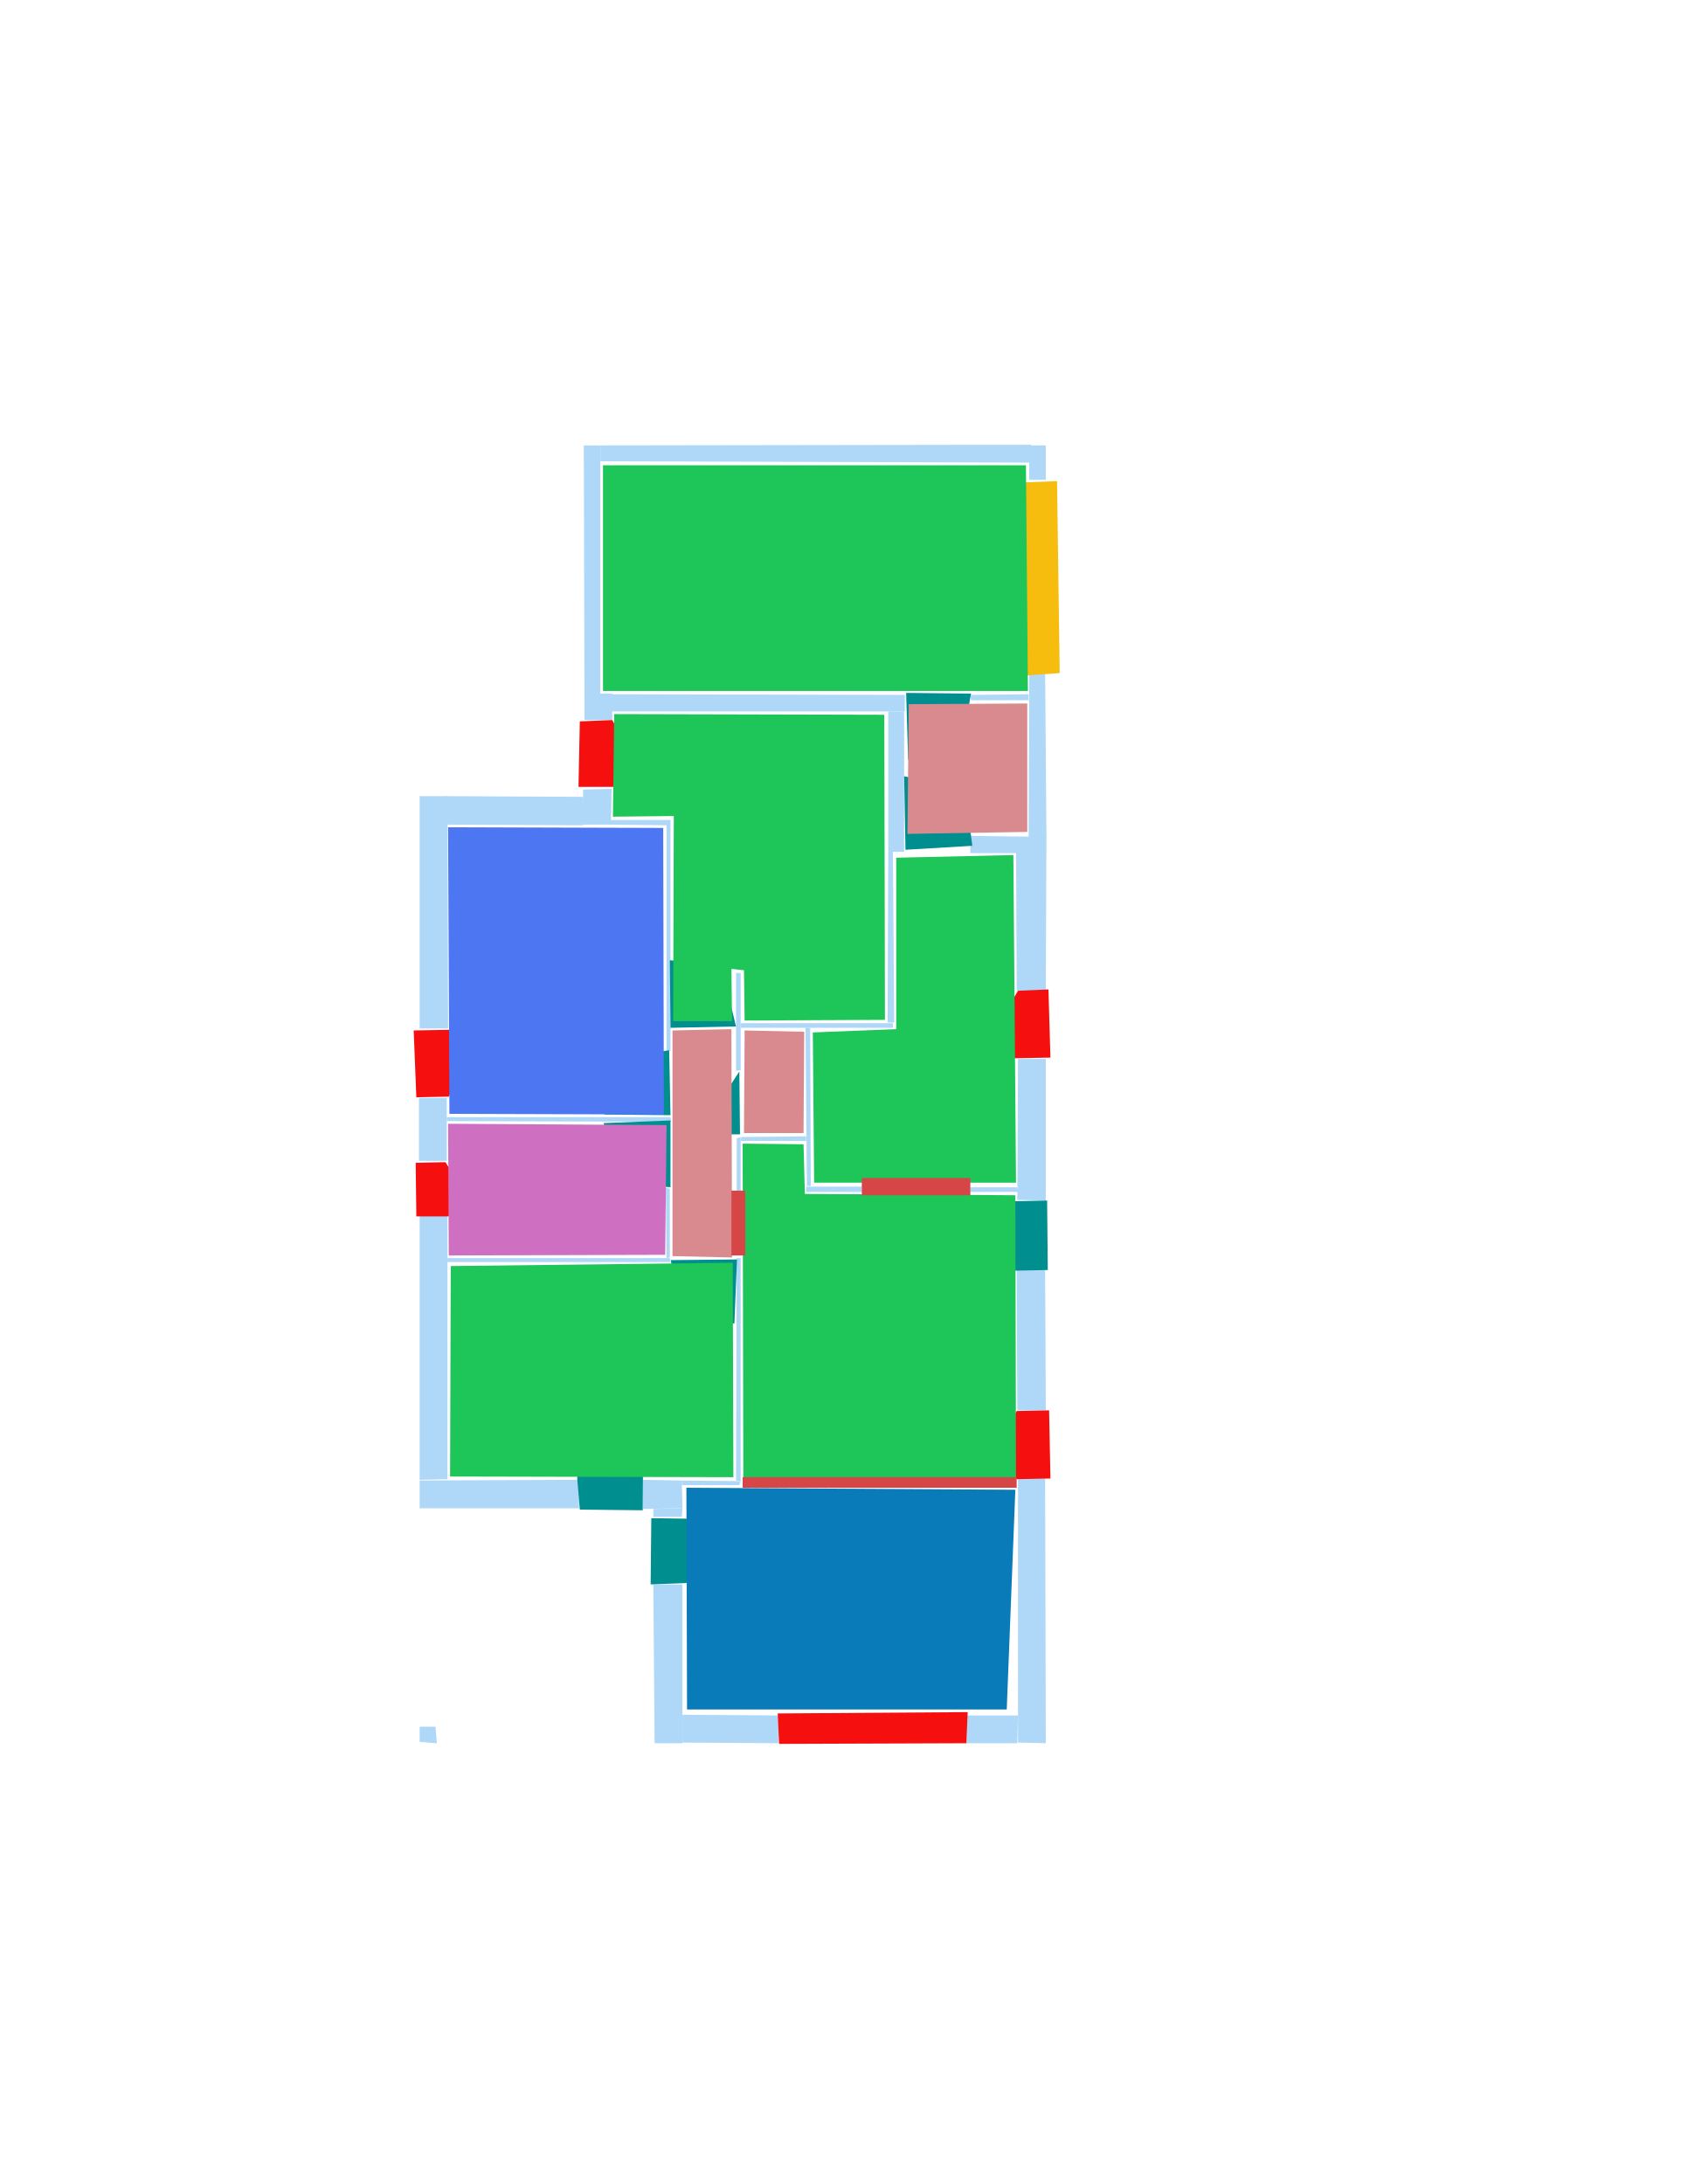
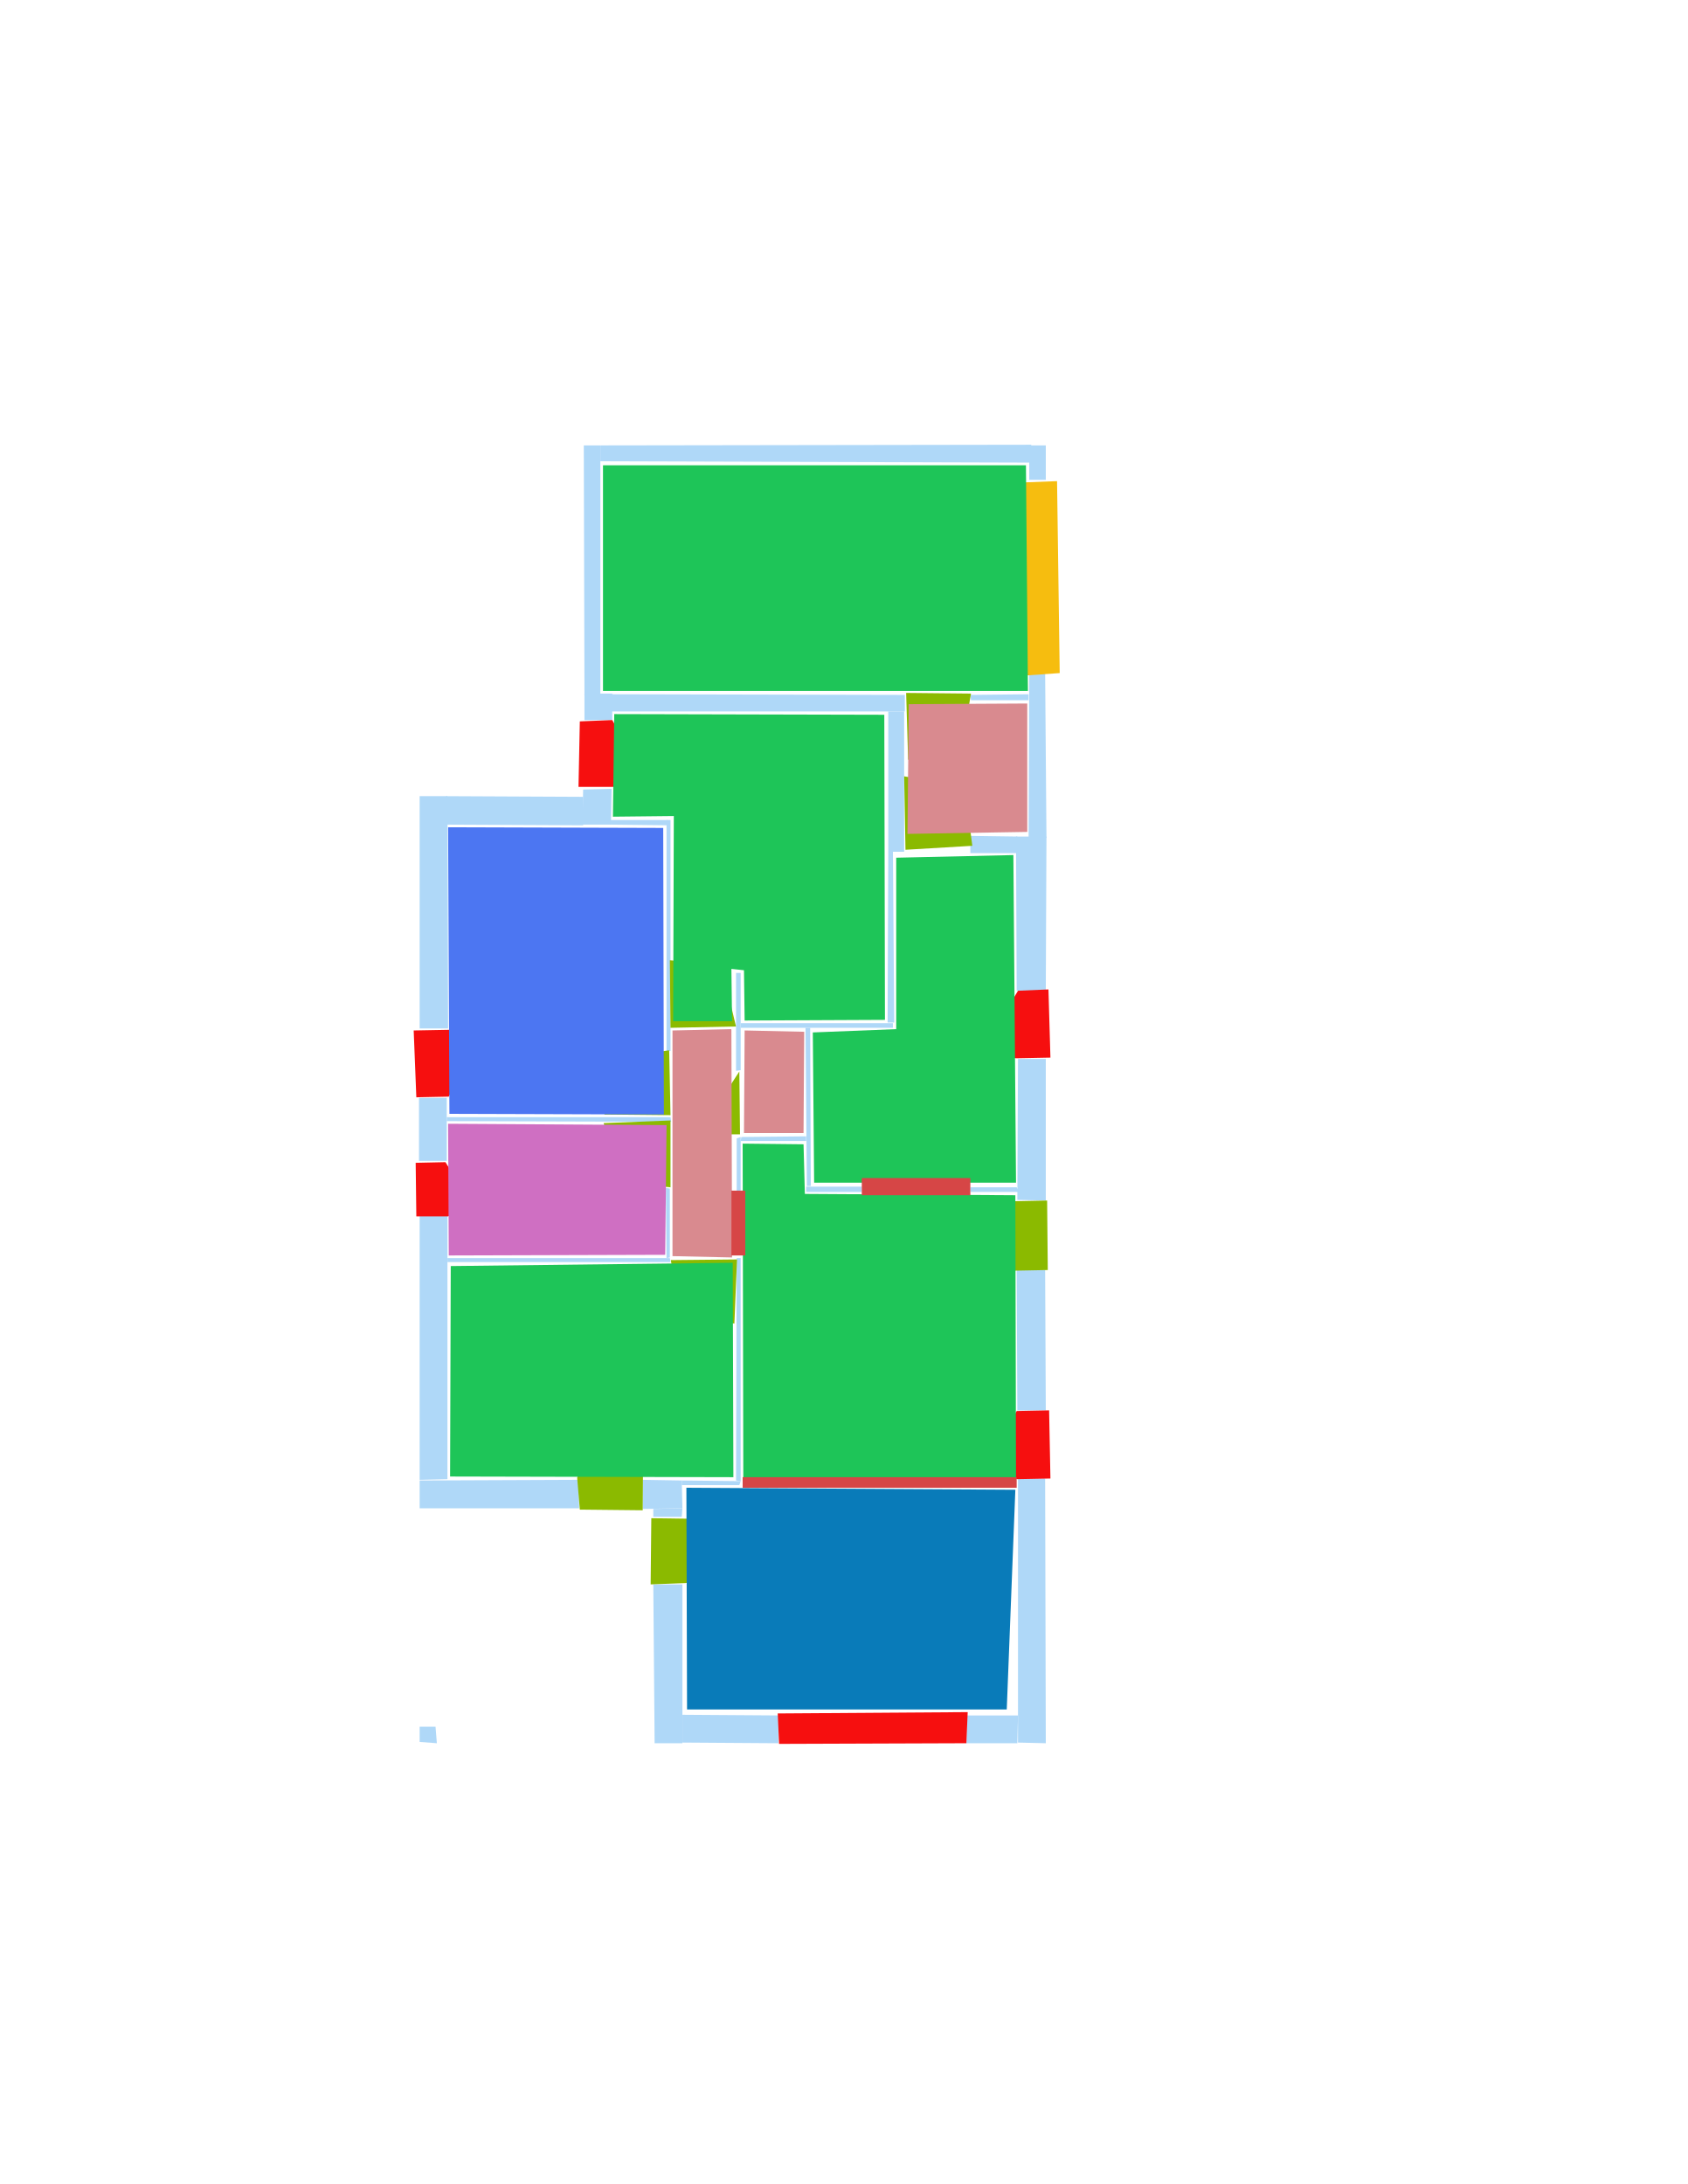
<svg xmlns="http://www.w3.org/2000/svg" version="1.1" width="2550" height="3300">
  <width>2479</width>
  <height>3508</height>
  <nclasslabel>50</nclasslabel>
  <nclassappear>6</nclassappear>
  <class>Bidet-1</class>
  <class>Bidet-2</class>
  <class>Bidet-3</class>
  <class>Bidet-4</class>
  <class>Door</class>
  <class>Door-1</class>
  <class>Door-23</class>
  <class>Oven-1</class>
  <class>Oven-2</class>
  <class>Oven-3</class>
  <class>Oven-4</class>
  <class>Parking</class>
  <class>Roof</class>
  <class>Room</class>
  <class>Separation</class>
  <class>Sink-1</class>
  <class>Sink-11</class>
  <class>Sink-12</class>
  <class>Sink-13</class>
  <class>Sink-14</class>
  <class>Sink-2</class>
  <class>Sink-3</class>
  <class>Sink-4</class>
  <class>Sink-5</class>
  <class>Sink-6</class>
  <class>Sofa-1</class>
  <class>Sofa-3</class>
  <class>Sofa-4</class>
  <class>Sofa-5</class>
  <class>Sofa-6</class>
  <class>Sofa-7</class>
  <class>Sofa-8</class>
  <class>Sofa-9</class>
  <class>Stairs-1</class>
  <class>Table-1</class>
  <class>Table-2</class>
  <class>Table-3</class>
  <class>Table-4</class>
  <class>Table-5</class>
  <class>Table-6</class>
  <class>Table-7</class>
  <class>Text</class>
  <class>Tub-1</class>
  <class>Tub-3</class>
  <class>TV-1</class>
  <class>TV-2</class>
  <class>Wall</class>
  <class>Wall-1</class>
  <class>Wallieee</class>
  <class>Window</class>
  <polygon class="Wall" fill="#AFD8F8" id="0" transcription="" points="1555,725 1580,725 1580,673 1555,673 " />
  <polygon class="Wall" fill="#AFD8F8" id="1" transcription="" points="907,673 907,697 1557,699 1558,672 " />
  <polygon class="Wall" fill="#AFD8F8" id="2" transcription="" points="882,673 907,673 907,1050 883,1051 " />
  <polygon class="Wall" fill="#AFD8F8" id="3" transcription="" points="1554,1049 1554,1058 1467,1058 1466,1050 " />
  <polygon class="Wall" fill="#AFD8F8" id="4" transcription="" points="1366,1287 1342,1287 1342,1075 1366,1075 " />
  <polygon class="Wall" fill="#AFD8F8" id="5" transcription="" points="1112,1470 1119,1470 1119,1617 1112,1618 " />
  <polygon class="Wall" fill="#AFD8F8" id="6" transcription="" points="1341,1545 1351,1545 1349,1284 1342,1287 " />
  <polygon class="Wall" fill="#AFD8F8" id="7" transcription="" points="1119,1546 1119,1553 1349,1553 1349,1546 " />
  <polygon class="Wall" fill="#AFD8F8" id="8" transcription="" points="1225,1792 1219,1792 1217,1553 1224,1553 " />
  <polygon class="Wall" fill="#AFD8F8" id="9" transcription="" points="1302,1793 1302,1801 1218,1801 1218,1793 " />
  <polygon class="Wall" fill="#AFD8F8" id="10" transcription="" points="1120,1718 1119,1724 1191,1724 1218,1724 1218,1717 " />
  <polygon class="Wall" fill="#AFD8F8" id="11" transcription="" points="1119,1800 1119,1718 1113,1720 1113,1800 " />
  <polygon class="Wall" fill="#AFD8F8" id="12" transcription="" points="1367,1050 1367,1075 924,1075 924,1049 " />
  <polygon class="Wall" fill="#AFD8F8" id="13" transcription="" points="883,1088 925,1088 925,1048 883,1048 " />
  <polygon class="Wall" fill="#AFD8F8" id="14" transcription="" points="881,1193 924,1192 923,1246 880,1246 " />
  <polygon class="Wall" fill="#AFD8F8" id="15" transcription="" points="1466,1263 1466,1289 1538,1289 1537,1264 " />
  <polygon class="Wall" fill="#AFD8F8" id="16" transcription="" points="1466,1794 1466,1801 1540,1801 1536,1794 " />
  <polygon class="Wall" fill="#AFD8F8" id="17" transcription="" points="1580,1814 1537,1813 1538,1600 1580,1600 " />
  <polygon class="Wall" fill="#AFD8F8" id="18" transcription="" points="1580,2131 1537,2131 1536,1919 1579,1919 " />
  <polygon class="Wall" fill="#AFD8F8" id="19" transcription="" points="1461,2592 1460,2634 1537,2634 1538,2592 " />
  <polygon class="Wall" fill="#AFD8F8" id="20" transcription="" points="1580,2634 1538,2633 1538,2234 1579,2234 " />
  <polygon class="Wall" fill="#AFD8F8" id="21" transcription="" points="1555,1016 1579,1016 1581,1266 1554,1269 " />
  <polygon class="Wall" fill="#AFD8F8" id="22" transcription="" points="1536,1497 1580,1497 1581,1264 1535,1264 " />
  <polygon class="Wall" fill="#AFD8F8" id="23" transcription="" points="1176,2592 1176,2634 1031,2633 1031,2591 " />
  <polygon class="Wall" fill="#AFD8F8" id="24" transcription="" points="1008,1239 922,1239 922,1246 1008,1247 " />
  <polygon class="Wall" fill="#AFD8F8" id="25" transcription="" points="1007,1588 1013,1588 1013,1239 1007,1239 " />
  <polygon class="Wall" fill="#AFD8F8" id="26" transcription="" points="674,1203 675,1246 881,1247 881,1204 " />
  <polygon class="Wall" fill="#AFD8F8" id="27" transcription="" points="634,1203 676,1203 677,1554 634,1554 " />
  <polygon class="Wall" fill="#AFD8F8" id="28" transcription="" points="633,1659 675,1659 675,1754 633,1754 " />
  <polygon class="Wall" fill="#AFD8F8" id="29" transcription="" points="675,1688 675,1694 1014,1695 1013,1688 " />
  <polygon class="Wall" fill="#AFD8F8" id="30" transcription="" points="676,1901 676,1907 1013,1907 1012,1901 " />
  <polygon class="Wall" fill="#AFD8F8" id="31" transcription="" points="634,1837 676,1837 676,2235 634,2236 " />
  <polygon class="Wall" fill="#AFD8F8" id="32" transcription="" points="634,2279 634,2237 874,2236 875,2279 " />
  <polygon class="Wall" fill="#AFD8F8" id="33" transcription="" points="1006,1795 1012,1796 1012,1900 1007,1901 " />
  <polygon class="Wall" fill="#AFD8F8" id="34" transcription="" points="1031,2394 987,2394 989,2634 1031,2634 " />
  <polygon class="Wall" fill="#AFD8F8" id="35" transcription="" points="971,2236 971,2280 1031,2279 1030,2237 " />
  <polygon class="Wall" fill="#AFD8F8" id="36" transcription="" points="987,2292 1030,2292 1031,2279 987,2280 " />
  <polygon class="Wall" fill="#AFD8F8" id="37" transcription="" points="1119,1901 1113,1901 1112,2237 1119,2238 " />
  <polygon class="Wall" fill="#AFD8F8" id="38" transcription="" points="1119,2238 1030,2237 1030,2244 1117,2244 " />
  <polygon class="Parking" fill="#F6BD0F" id="39" transcription="" points="1544,729 1597,727 1601,1017 1545,1021 " />
  <polygon class="Window" fill="#f60f0f" id="40" transcription="" points="974,1175 925,1088 876,1090 874,1189 928,1189 949,1182 " />
  <polygon class="Window" fill="#f60f0f" id="41" transcription="" points="725,1570 678,1657 629,1658 625,1557 679,1556 704,1561 " />
  <polygon class="Window" fill="#f60f0f" id="42" transcription="" points="713,1821 673,1756 628,1757 629,1838 677,1838 692,1831 " />
-   <polygon class="Door" fill="#008E8E" id="43" transcription="" points="972,2140 971,2282 876,2281 872,2233 888,2176 926,2146 " />
-   <polygon class="Door" fill="#008E8E" id="44" transcription="" points="1126,2296 984,2294 983,2394 1036,2392 1087,2378 1121,2342 " />
+   <polygon class="Door" fill="#8BBA00" id="43" transcription="" points="972,2140 971,2282 876,2281 872,2233 888,2176 926,2146 " />
+   <polygon class="Door" fill="#8BBA00" id="44" transcription="" points="1126,2296 984,2294 983,2394 1036,2392 1087,2378 1121,2342 " />
  <polygon class="Wall" fill="#AFD8F8" id="45" transcription="" points="634,2609 658,2609 660,2634 634,2632 " />
  <polygon class="Window" fill="#f60f0f" id="46" transcription="" points="1175,2589 1177,2635 1460,2634 1462,2587 " />
  <polygon class="Window" fill="#f60f0f" id="47" transcription="" points="1487,2221 1536,2132 1585,2131 1587,2234 1537,2235 1508,2229 " />
-   <polygon class="Door" fill="#008E8E" id="48" transcription="" points="1438,1817 1582,1814 1583,1919 1532,1920 1477,1900 1440,1856 " />
+   <polygon class="Door" fill="#8BBA00" id="48" transcription="" points="1438,1817 1582,1814 1583,1919 1532,1920 1477,1900 1440,1856 " />
  <polygon class="Window" fill="#f60f0f" id="49" transcription="" points="1487,1583 1538,1497 1584,1495 1587,1598 1535,1599 1509,1595 " />
  <polygon class="livingRoom" fill="#1ec558" id="50" transcription="" points="911,703 911,1044 1553,1044 1550,703 " />
-   <polygon class="Door" fill="#008E8E" id="51" transcription="" points="1372,1148 1369,1047 1467,1048 1456,1111 1412,1143 " />
-   <polygon class="Door" fill="#008E8E" id="52" transcription="" points="1366,1173 1368,1284 1469,1278 1463,1232 1426,1184 " />
-   <polygon class="Door" fill="#008E8E" id="53" transcription="" points="1012,1451 1013,1553 1112,1551 1096,1485 1050,1454 " />
-   <polygon class="Door" fill="#008E8E" id="54" transcription="" points="913,1684 1013,1685 1011,1587 959,1594 927,1634 " />
-   <polygon class="Door" fill="#008E8E" id="55" transcription="" points="912,1697 1013,1693 1013,1794 960,1789 925,1744 " />
-   <polygon class="Door" fill="#008E8E" id="56" transcription="" points="1065,1699 1117,1619 1118,1714 1088,1714 " />
-   <polygon class="Door" fill="#008E8E" id="57" transcription="" points="1109.5,2000 1113.5,1903 1013.5,1904 1021.5,1953 1064.5,1990 " />
+   <polygon class="Door" fill="#8BBA00" id="51" transcription="" points="1372,1148 1369,1047 1467,1048 1456,1111 1412,1143 " />
+   <polygon class="Door" fill="#8BBA00" id="52" transcription="" points="1366,1173 1368,1284 1469,1278 1463,1232 1426,1184 " />
+   <polygon class="Door" fill="#8BBA00" id="53" transcription="" points="1012,1451 1013,1553 1112,1551 1096,1485 1050,1454 " />
+   <polygon class="Door" fill="#8BBA00" id="54" transcription="" points="913,1684 1013,1685 1011,1587 959,1594 927,1634 " />
+   <polygon class="Door" fill="#8BBA00" id="55" transcription="" points="912,1697 1013,1693 1013,1794 960,1789 925,1744 " />
+   <polygon class="Door" fill="#8BBA00" id="56" transcription="" points="1065,1699 1117,1619 1118,1714 1088,1714 " />
+   <polygon class="Door" fill="#8BBA00" id="57" transcription="" points="1109.5,2000 1113.5,1903 1013.5,1904 1021.5,1953 1064.5,1990 " />
  <polygon class="livingRoom" fill="#1ec558" id="58" transcription="" points="1336,1080 1337,1541 1125,1542 1124,1466 1105,1464 1106,1543 1017,1543 1018,1233 926,1234 928,1079 " />
  <polygon class="bedRoom" fill="#d98a8f" id="59" transcription="" points="1552,1063 1552,1257 1371,1260 1373,1064 " />
  <polygon class="livingRoom" fill="#1ec558" id="60" transcription="" points="1354,1296 1354,1555 1228,1560 1230,1787 1535,1787 1531,1292 " />
  <polygon class="bedRoom" fill="#d98a8f" id="61" transcription="" points="1125,1557 1124,1712 1214,1712 1215,1559 " />
  <polygon class="livingRoom" fill="#1ec558" id="62" transcription="" points="1122,1728 1123,2234 1535,2237 1534,1806 1216,1804 1214,1729 " />
  <polygon class="livingRoom" fill="#1ec558" id="63" transcription="" points="681,1913 680,2231 1108,2232 1107,1908 " />
  <polygon class="bathRoom" fill="#cf6fc2" id="64" transcription="" points="677,1698 678,1897 1005,1896 1007,1700 " />
  <polygon class="bedRoom" fill="#d98a8f" id="65" transcription="" points="1016,1557 1105,1555 1106,1900 1016,1898 " />
  <polygon class="kitchen" fill="#4c76f2" id="66" transcription="" points="677,1250 679,1683 1003,1684 1002,1251 " />
  <polygon class="Separation" fill="#D64646" id="67" transcription="" points="1302,1780 1466,1780 1466,1806 1302,1806 " />
  <polygon class="Separation" fill="#D64646" id="68" transcription="" points="1105,1799 1126,1799 1126,1897 1105,1897 " />
  <polygon class="Room" fill="#097bb9" id="69" transcription="" points="1037,2248 1534,2251 1521,2583 1038,2583 " />
  <polygon class="Separation" fill="#D64646" id="70" transcription="" points="1122,2232 1536,2232 1536,2248 1122,2248 " />
  <relation type="outerP" objects="1,0,39,21,22,49,17,48,18,47,20,19,46,23,34,44,36,35,43,32,31,42,28,41,27,26,14,40,2" />
  <relation type="incident" objects="1,0" />
  <relation type="incident" objects="0,39" />
  <relation type="incident" objects="39,21" />
  <relation type="incident" objects="21,22" />
  <relation type="incident" objects="22,49" />
  <relation type="incident" objects="49,17" />
  <relation type="incident" objects="17,48" />
  <relation type="incident" objects="48,18" />
  <relation type="incident" objects="18,47" />
  <relation type="incident" objects="47,20" />
  <relation type="incident" objects="20,19" />
  <relation type="incident" objects="19,46" />
  <relation type="incident" objects="46,23" />
  <relation type="incident" objects="23,34" />
  <relation type="incident" objects="34,44" />
  <relation type="incident" objects="44,36" />
  <relation type="incident" objects="36,35" />
  <relation type="incident" objects="35,43" />
  <relation type="incident" objects="43,32" />
  <relation type="incident" objects="32,31" />
  <relation type="incident" objects="31,42" />
  <relation type="incident" objects="42,28" />
  <relation type="incident" objects="41,28" />
  <relation type="incident" objects="41,27" />
  <relation type="incident" objects="27,26" />
  <relation type="incident" objects="26,14" />
  <relation type="incident" objects="14,40" />
  <relation type="incident" objects="40,13" />
  <relation type="incident" objects="13,2" />
  <relation type="incident" objects="2,1" />
  <relation type="incident" objects="13,12" />
  <relation type="incident" objects="12,51" />
  <relation type="incident" objects="51,3" />
  <relation type="incident" objects="3,21" />
  <relation type="incident" objects="51,4" />
  <relation type="incident" objects="4,12" />
  <relation type="incident" objects="4,52" />
  <relation type="incident" objects="52,15" />
  <relation type="incident" objects="15,22" />
  <relation type="incident" objects="4,6" />
  <relation type="incident" objects="6,7" />
  <relation type="incident" objects="7,5" />
  <relation type="incident" objects="5,53" />
  <relation type="incident" objects="53,25" />
  <relation type="incident" objects="25,24" />
  <relation type="incident" objects="24,14" />
  <relation type="incident" objects="25,54" />
  <relation type="incident" objects="54,29" />
  <relation type="incident" objects="29,28" />
  <relation type="incident" objects="29,55" />
  <relation type="incident" objects="55,33" />
  <relation type="incident" objects="33,30" />
  <relation type="incident" objects="30,31" />
  <relation type="incident" objects="30,57" />
  <relation type="incident" objects="57,37" />
  <relation type="incident" objects="57,68" />
  <relation type="incident" objects="68,11" />
  <relation type="incident" objects="11,56" />
  <relation type="incident" objects="56,5" />
  <relation type="incident" objects="7,8" />
  <relation type="incident" objects="8,10" />
  <relation type="incident" objects="10,11" />
  <relation type="incident" objects="10,56" />
  <relation type="incident" objects="8,9" />
  <relation type="incident" objects="9,67" />
  <relation type="incident" objects="67,16" />
  <relation type="incident" objects="16,17" />
  <relation type="incident" objects="35,38" />
  <relation type="incident" objects="38,70" />
  <relation type="incident" objects="70,20" />
  <relation type="incident" objects="70,47" />
  <relation type="incident" objects="70,37" />
  <relation type="incident" objects="37,38" />
  <relation type="neighbour" objects="50,58" />
  <relation type="neighbour" objects="58,59" />
  <relation type="neighbour" objects="59,50" />
  <relation type="neighbour" objects="58,66" />
  <relation type="neighbour" objects="66,65" />
  <relation type="neighbour" objects="65,58" />
  <relation type="neighbour" objects="65,61" />
  <relation type="neighbour" objects="61,58" />
  <relation type="neighbour" objects="61,60" />
  <relation type="neighbour" objects="60,58" />
  <relation type="neighbour" objects="60,59" />
  <relation type="neighbour" objects="60,62" />
  <relation type="neighbour" objects="62,63" />
  <relation type="neighbour" objects="63,65" />
  <relation type="neighbour" objects="62,61" />
  <relation type="neighbour" objects="62,65" />
  <relation type="neighbour" objects="65,64" />
  <relation type="neighbour" objects="64,66" />
  <relation type="neighbour" objects="64,63" />
  <relation type="neighbour" objects="62,69" />
  <relation type="neighbour" objects="69,63" />
  <relation type="access" objects="50,51,59" />
  <relation type="access" objects="60,52,59" />
  <relation type="access" objects="60,67,62" />
  <relation type="access" objects="65,53,58" />
  <relation type="access" objects="61,56,65" />
  <relation type="access" objects="65,54,66" />
  <relation type="access" objects="65,68,62" />
  <relation type="access" objects="65,57,63" />
  <relation type="access" objects="63,43,63" />
  <relation type="access" objects="65,55,64" />
  <relation type="access" objects="62,48,62" />
  <relation type="access" objects="62,70,69" />
  <relation type="access" objects="69,44,69" />
  <relation type="surround" objects="1,0,39,21,3,51,12,2,1,50" />
  <relation type="surround" objects="13,12,4,6,7,53,25,24,14,40,13,58" />
  <relation type="surround" objects="51,3,21,52,4,51,59" />
  <relation type="surround" objects="52,15,22,49,17,16,67,9,8,7,6,52,60" />
  <relation type="surround" objects="7,8,10,56,5,7,61" />
  <relation type="surround" objects="26,14,24,25,54,29,28,41,27,26,66" />
  <relation type="surround" objects="53,5,56,11,68,37,57,33,55,29,54,25,53,65" />
  <relation type="surround" objects="29,55,33,30,31,42,28,29,64" />
  <relation type="surround" objects="30,57,37,38,35,43,32,31,30,63" />
  <relation type="surround" objects="10,8,9,67,16,17,48,18,47,70,37,68,11,10,62" />
  <relation type="surround" objects="38,70,20,19,46,23,34,44,36,35,38,69" />
</svg>
